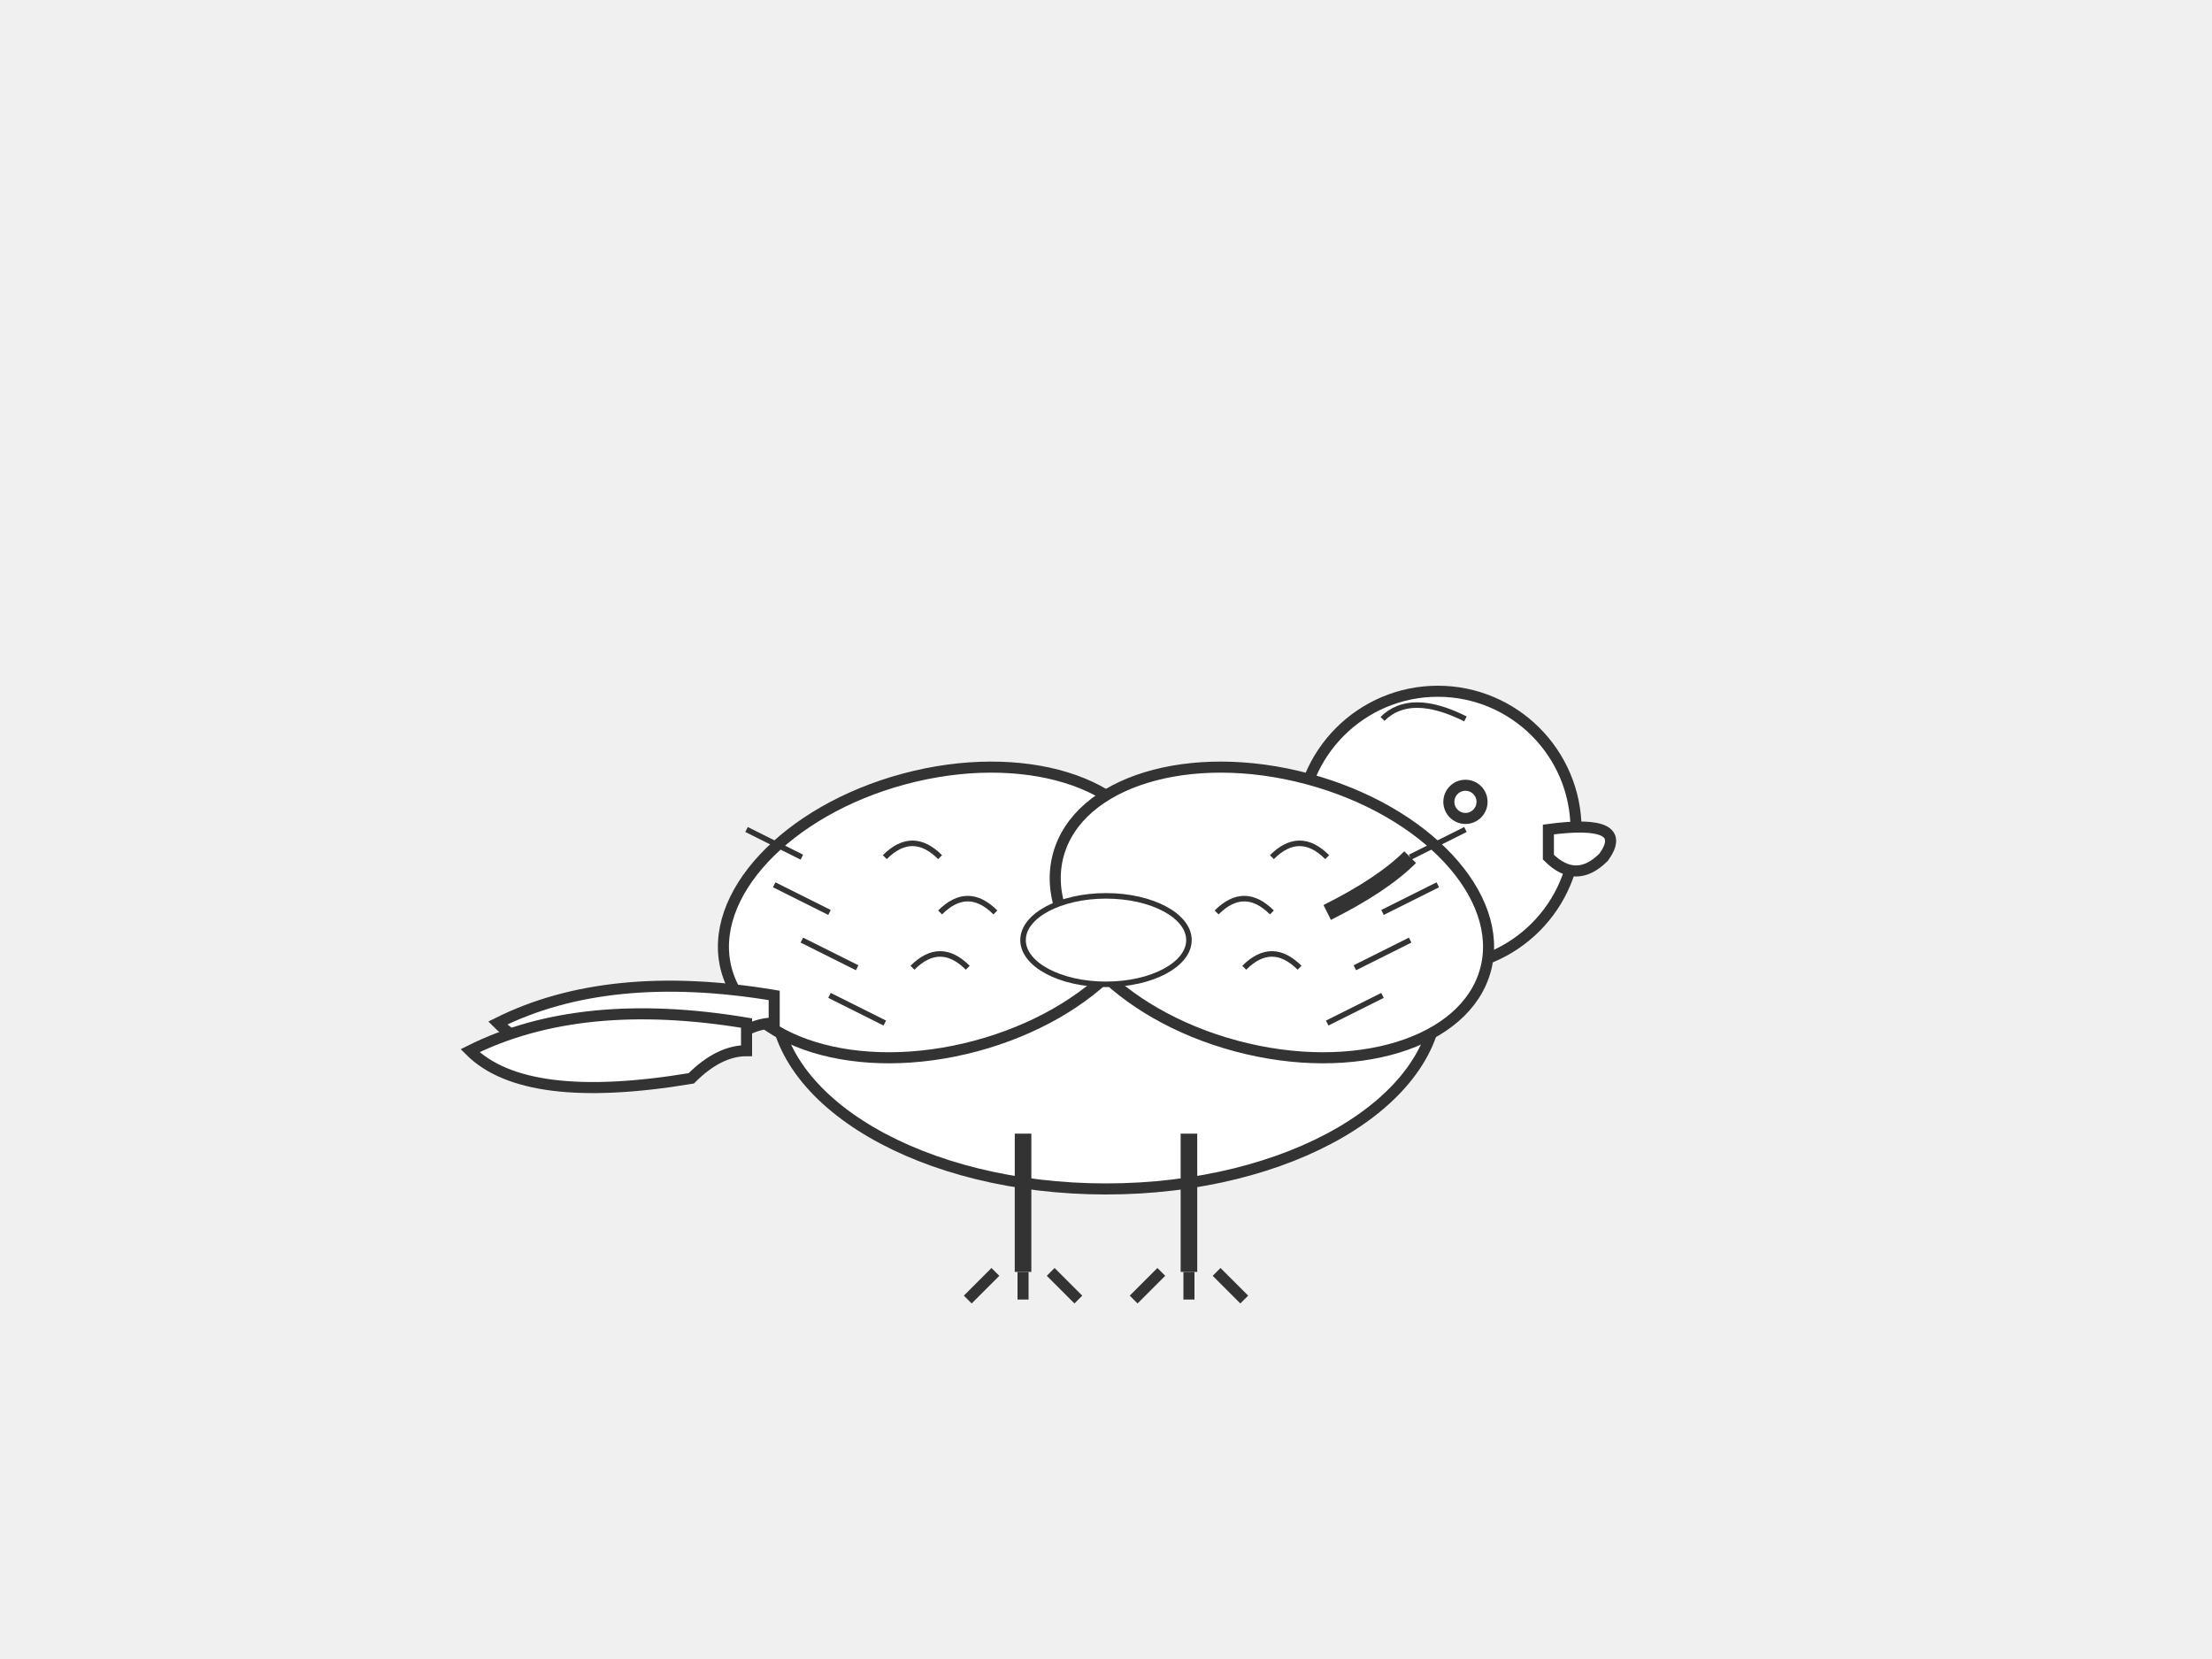
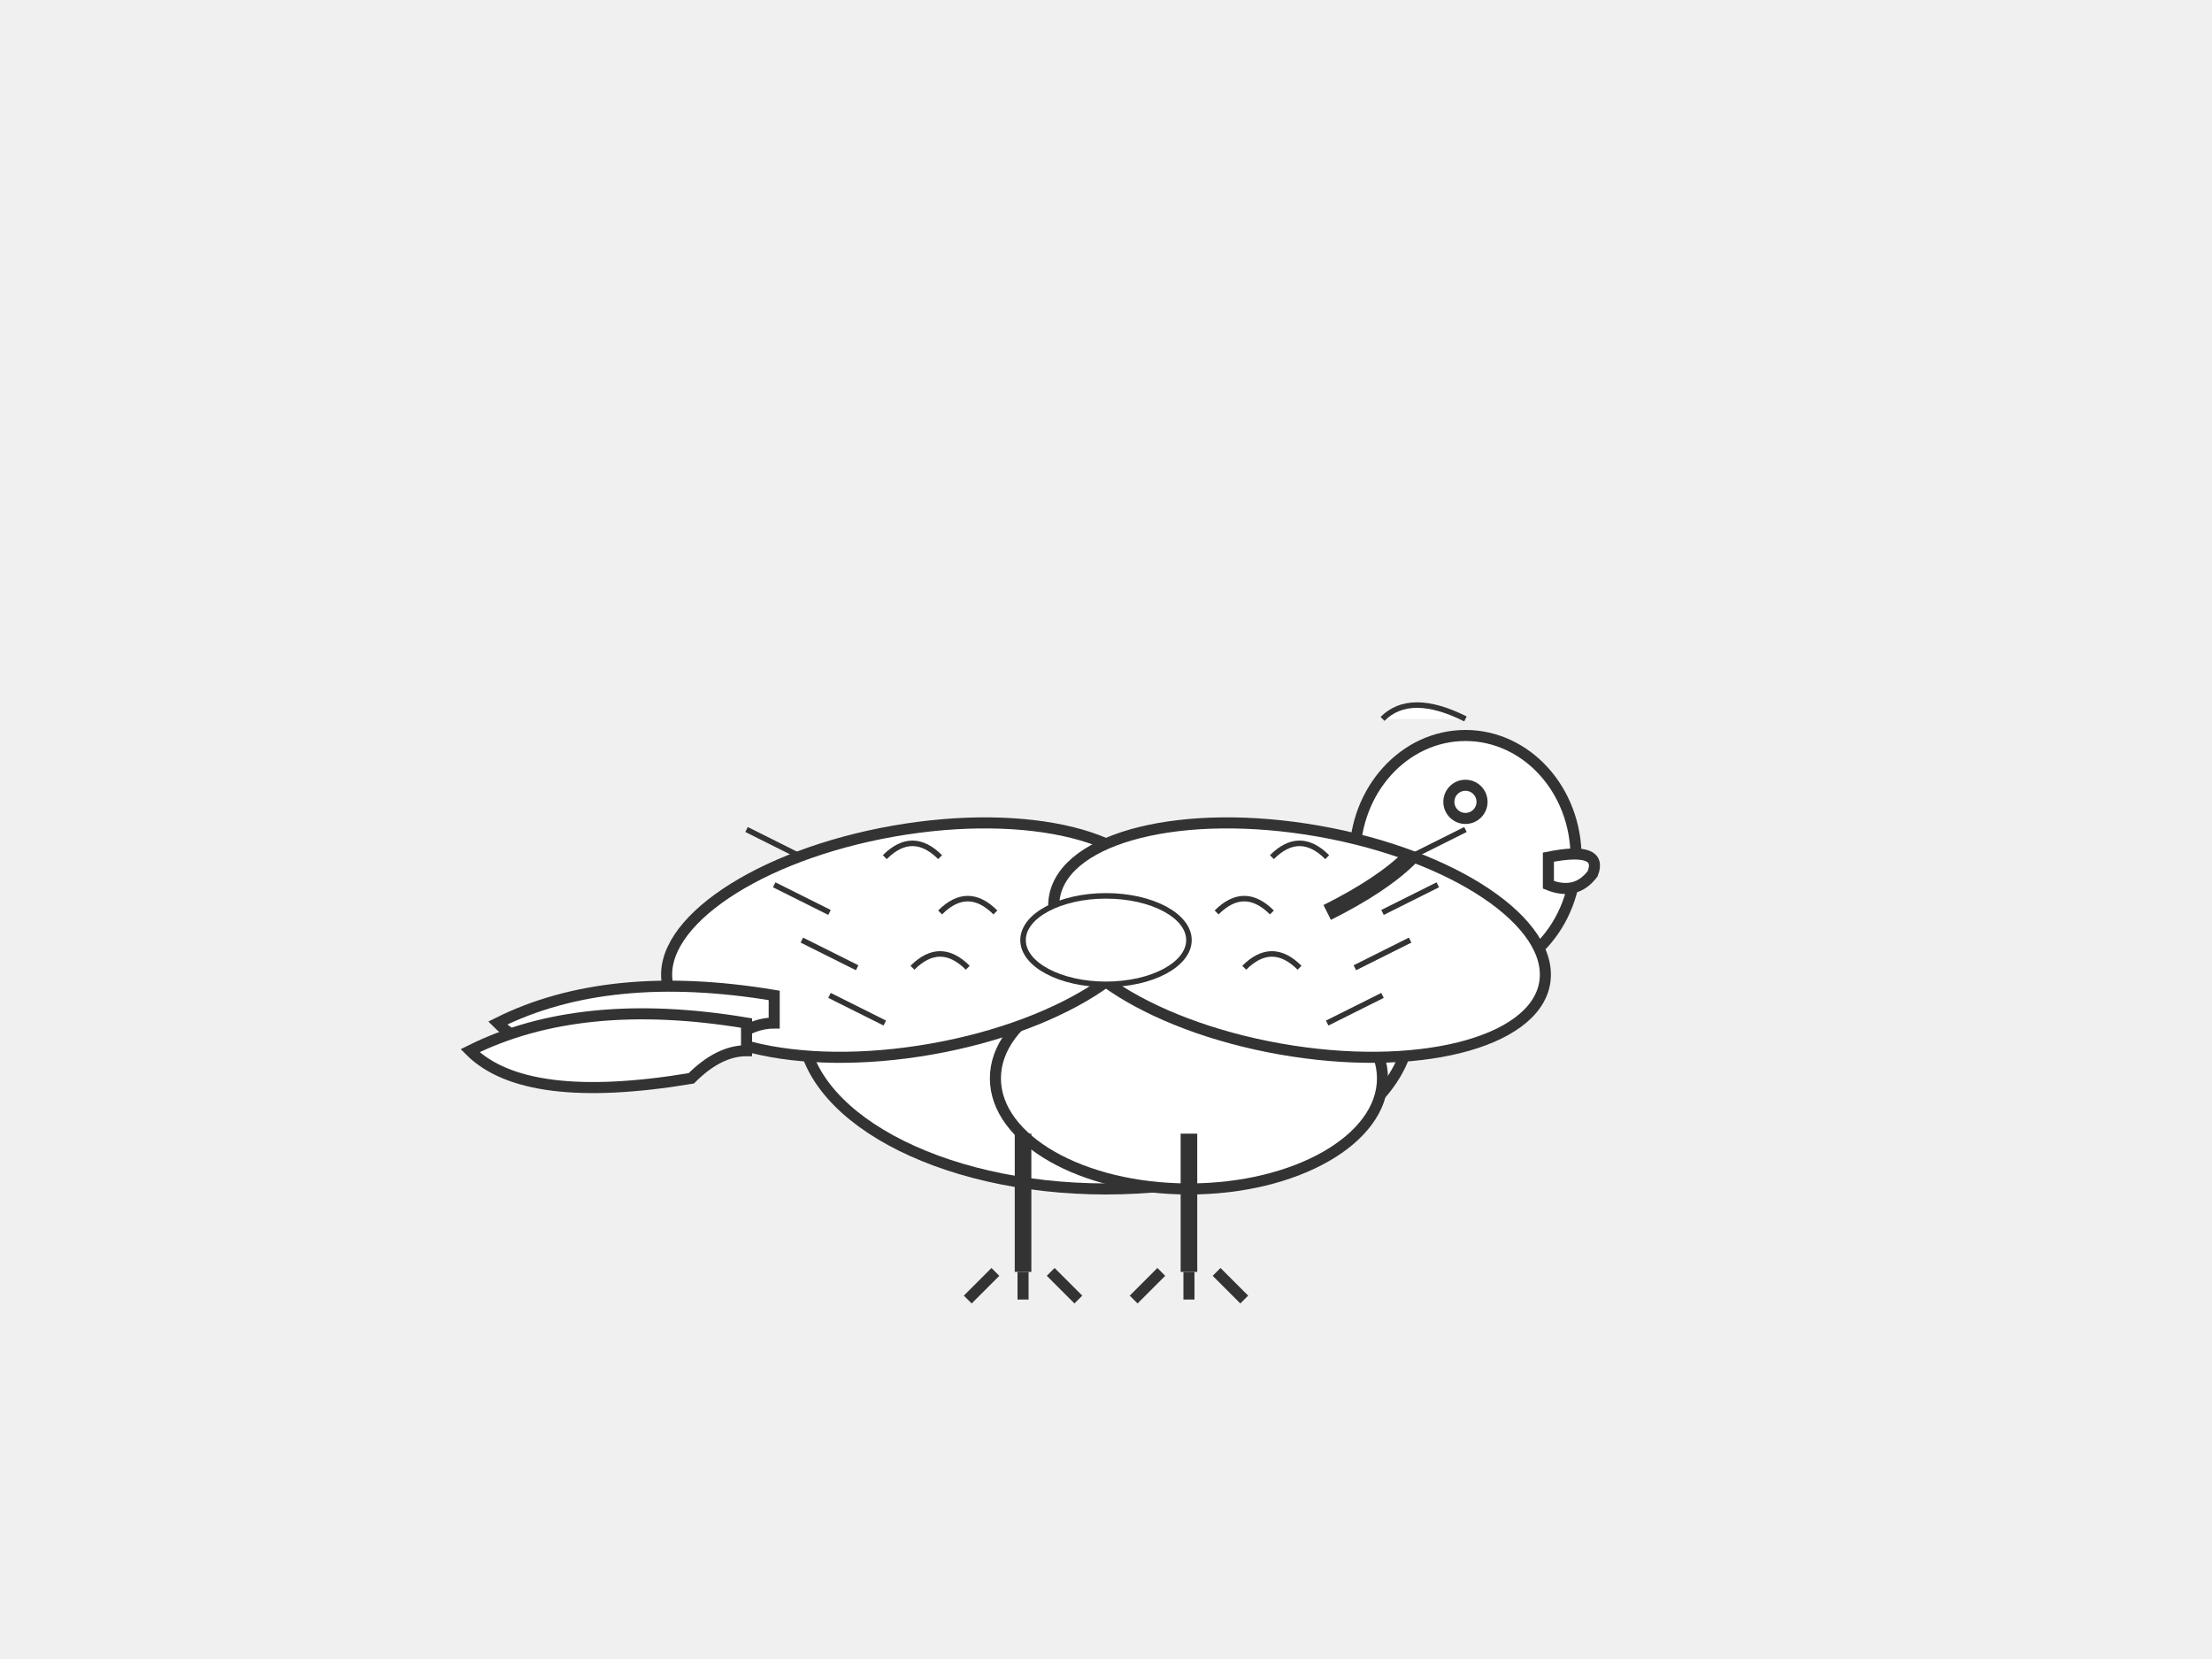
<svg xmlns="http://www.w3.org/2000/svg" width="400" height="300" viewBox="0 0 400 300">
-   <ellipse cx="200" cy="180" rx="60" ry="35" fill="white" stroke="#333" stroke-width="2" />
-   <circle cx="260" cy="150" r="25" fill="white" stroke="#333" stroke-width="2" />
-   <path d="M 280 150 Q 295 148 290 155 Q 285 160 280 155 Z" fill="white" stroke="#333" stroke-width="2" />
-   <ellipse cx="170" cy="165" rx="40" ry="25" fill="white" stroke="#333" stroke-width="2" transform="rotate(-15 170 165)" />
-   <ellipse cx="230" cy="165" rx="40" ry="25" fill="white" stroke="#333" stroke-width="2" transform="rotate(15 230 165)" />
+   <ellipse cx="200" cy="185" rx="55" ry="30" fill="white" stroke="#333" stroke-width="2" />
+   <ellipse cx="215" cy="195" rx="35" ry="20" fill="white" stroke="#333" stroke-width="2" />
+   <ellipse cx="265" cy="155" rx="20" ry="22" fill="white" stroke="#333" stroke-width="2" />
+   <path d="M 280 155 Q 290 153 288 158 Q 285 162 280 160 Z" fill="white" stroke="#333" stroke-width="2" />
+   <ellipse cx="165" cy="170" rx="45" ry="20" fill="white" stroke="#333" stroke-width="2" transform="rotate(-10 165 170)" />
+   <ellipse cx="235" cy="170" rx="45" ry="20" fill="white" stroke="#333" stroke-width="2" transform="rotate(10 235 170)" />
  <path d="M 145 155 L 135 150" stroke="#333" stroke-width="1" />
  <path d="M 150 165 L 140 160" stroke="#333" stroke-width="1" />
  <path d="M 155 175 L 145 170" stroke="#333" stroke-width="1" />
  <path d="M 160 185 L 150 180" stroke="#333" stroke-width="1" />
  <path d="M 255 155 L 265 150" stroke="#333" stroke-width="1" />
  <path d="M 250 165 L 260 160" stroke="#333" stroke-width="1" />
  <path d="M 245 175 L 255 170" stroke="#333" stroke-width="1" />
  <path d="M 240 185 L 250 180" stroke="#333" stroke-width="1" />
  <line x1="185" y1="205" x2="185" y2="230" stroke="#333" stroke-width="3" />
  <line x1="215" y1="205" x2="215" y2="230" stroke="#333" stroke-width="3" />
  <path d="M 180 230 L 175 235 M 185 230 L 185 235 M 190 230 L 195 235" stroke="#333" stroke-width="2" />
  <path d="M 210 230 L 205 235 M 215 230 L 215 235 M 220 230 L 225 235" stroke="#333" stroke-width="2" />
  <circle cx="265" cy="145" r="3" fill="white" stroke="#333" stroke-width="2" />
  <path d="M 140 180 Q 110 175 90 185 Q 100 195 130 190 Q 135 185 140 185 Z" fill="white" stroke="#333" stroke-width="2" />
  <path d="M 135 185 Q 105 180 85 190 Q 95 200 125 195 Q 130 190 135 190 Z" fill="white" stroke="#333" stroke-width="2" />
  <path d="M 240 165 Q 250 160 255 155" fill="none" stroke="#333" stroke-width="3" />
  <ellipse cx="200" cy="170" rx="15" ry="8" fill="white" stroke="#333" stroke-width="1" />
  <path d="M 160 155 Q 165 150 170 155" fill="none" stroke="#333" stroke-width="1" />
  <path d="M 170 165 Q 175 160 180 165" fill="none" stroke="#333" stroke-width="1" />
  <path d="M 165 175 Q 170 170 175 175" fill="none" stroke="#333" stroke-width="1" />
  <path d="M 240 155 Q 235 150 230 155" fill="none" stroke="#333" stroke-width="1" />
  <path d="M 230 165 Q 225 160 220 165" fill="none" stroke="#333" stroke-width="1" />
  <path d="M 235 175 Q 230 170 225 175" fill="none" stroke="#333" stroke-width="1" />
  <path d="M 250 130 Q 255 125 265 130" fill="white" stroke="#333" stroke-width="1" />
</svg>
